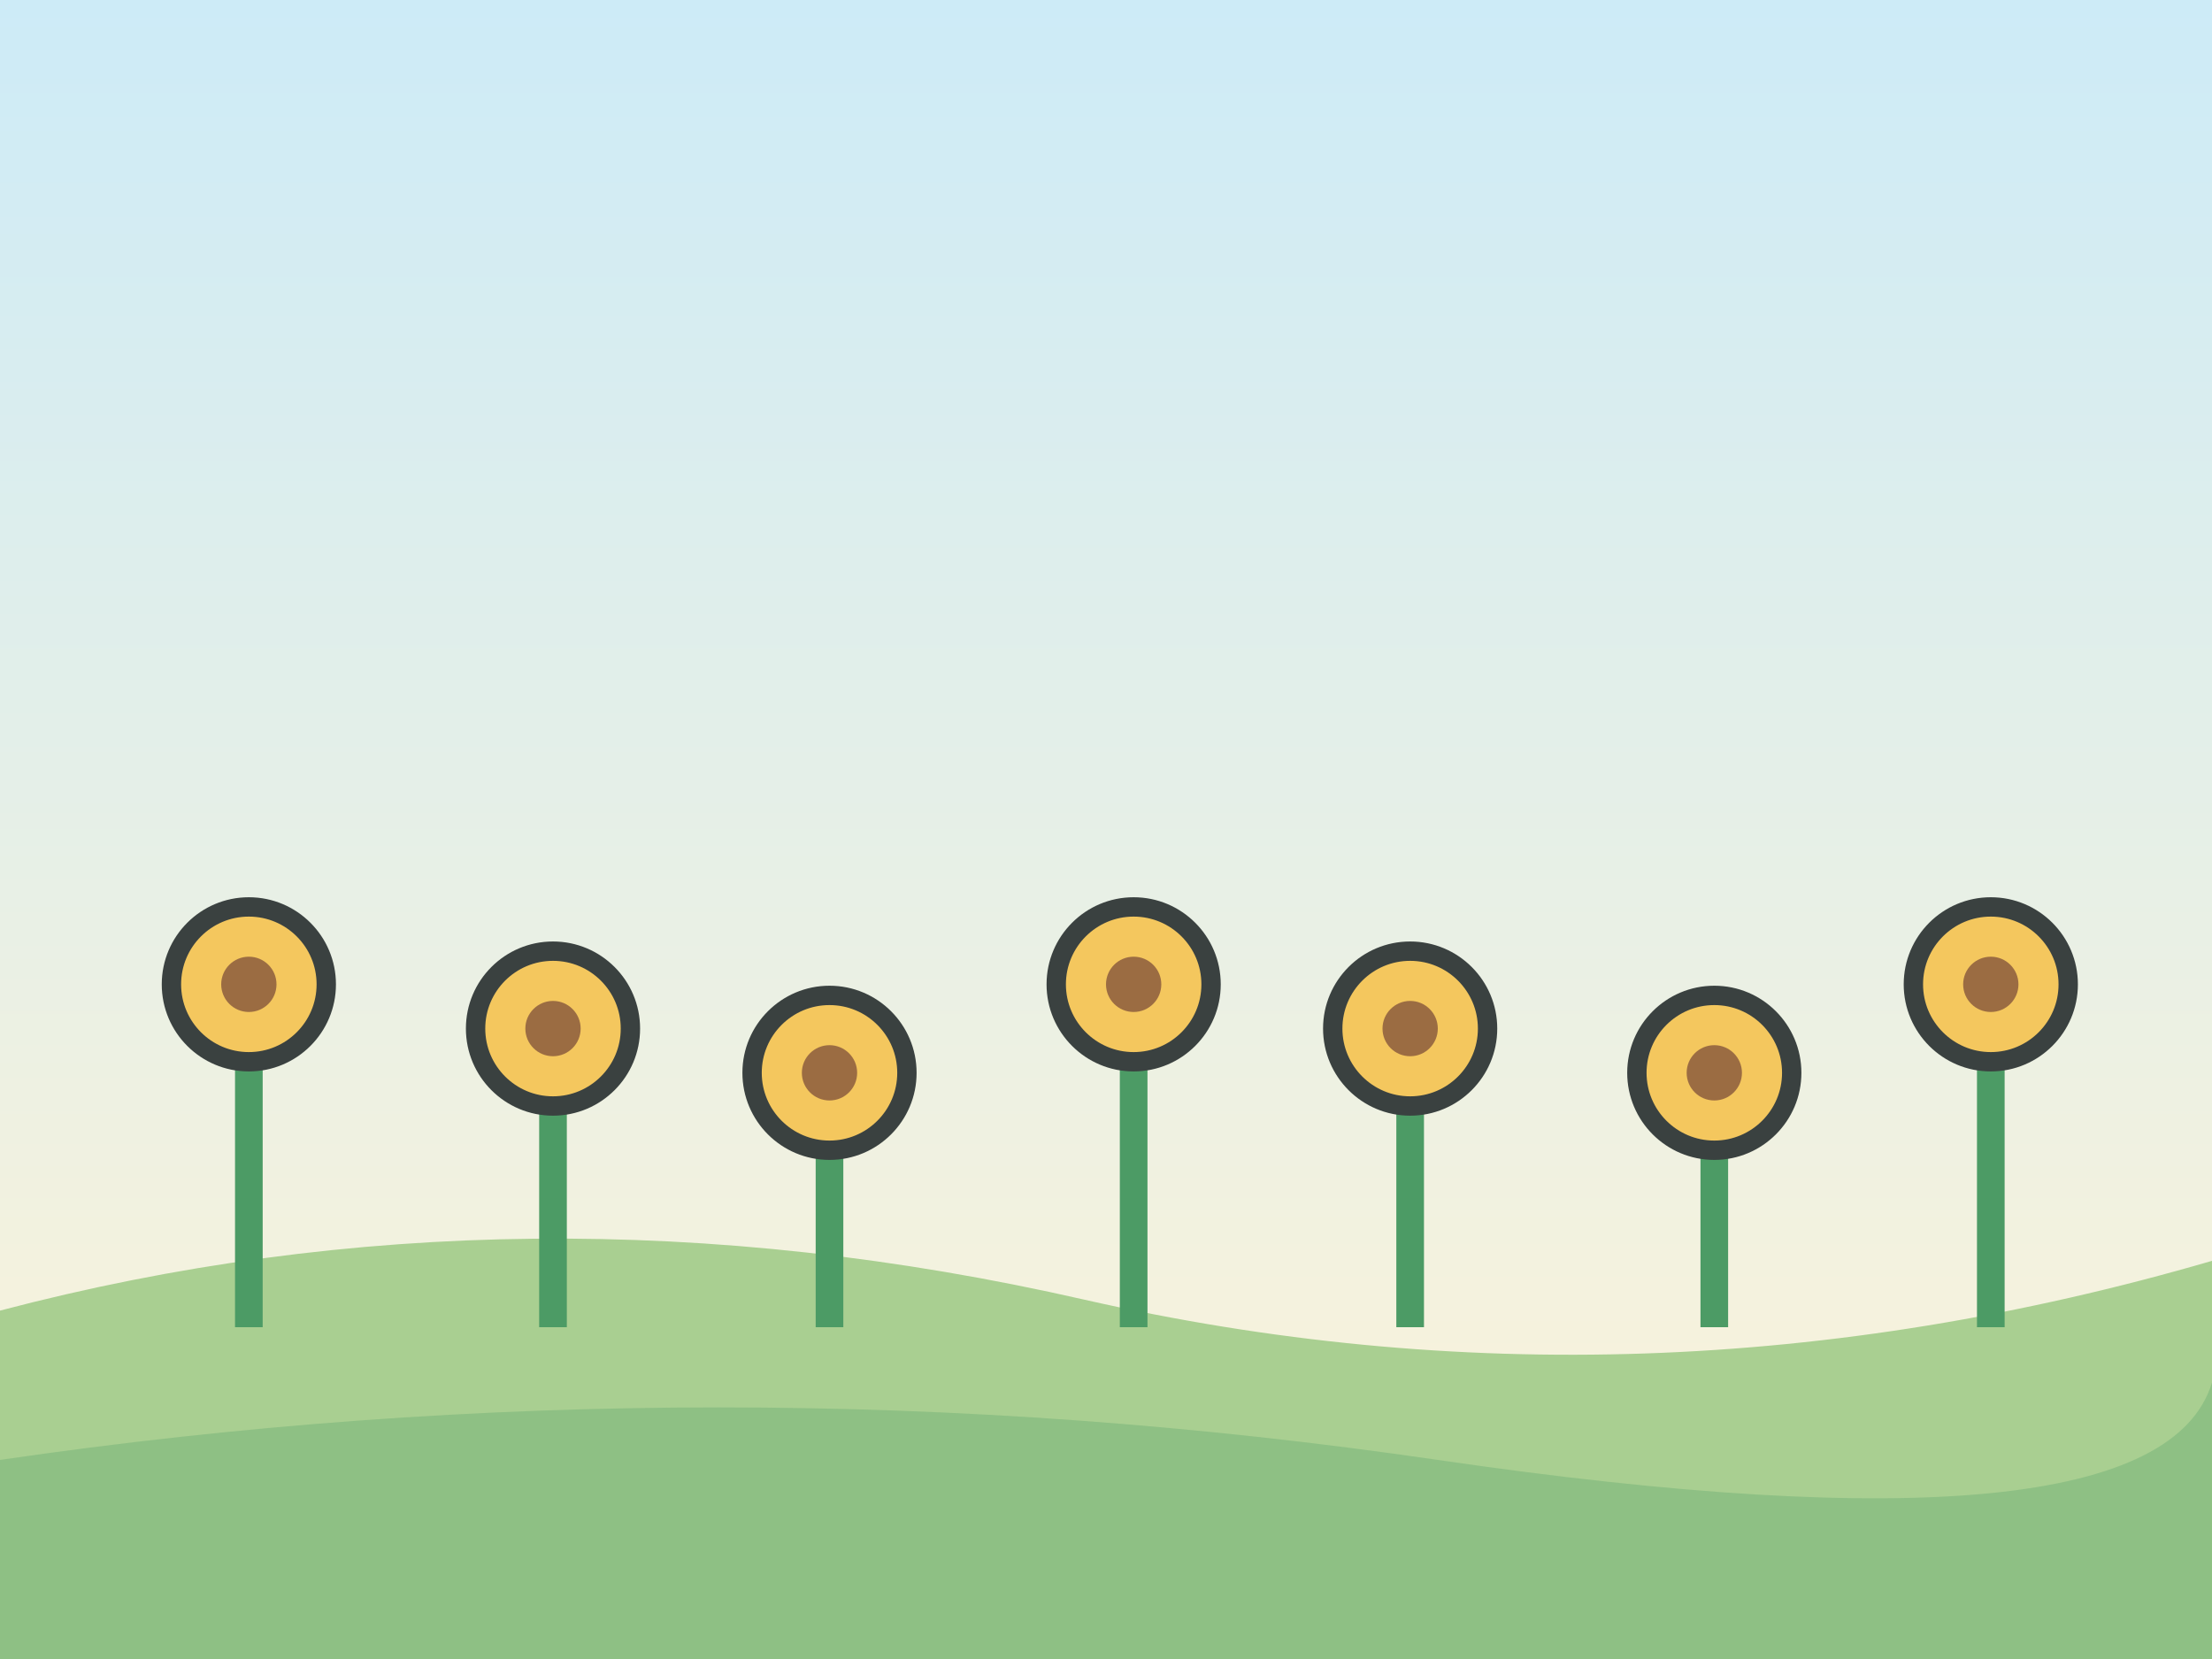
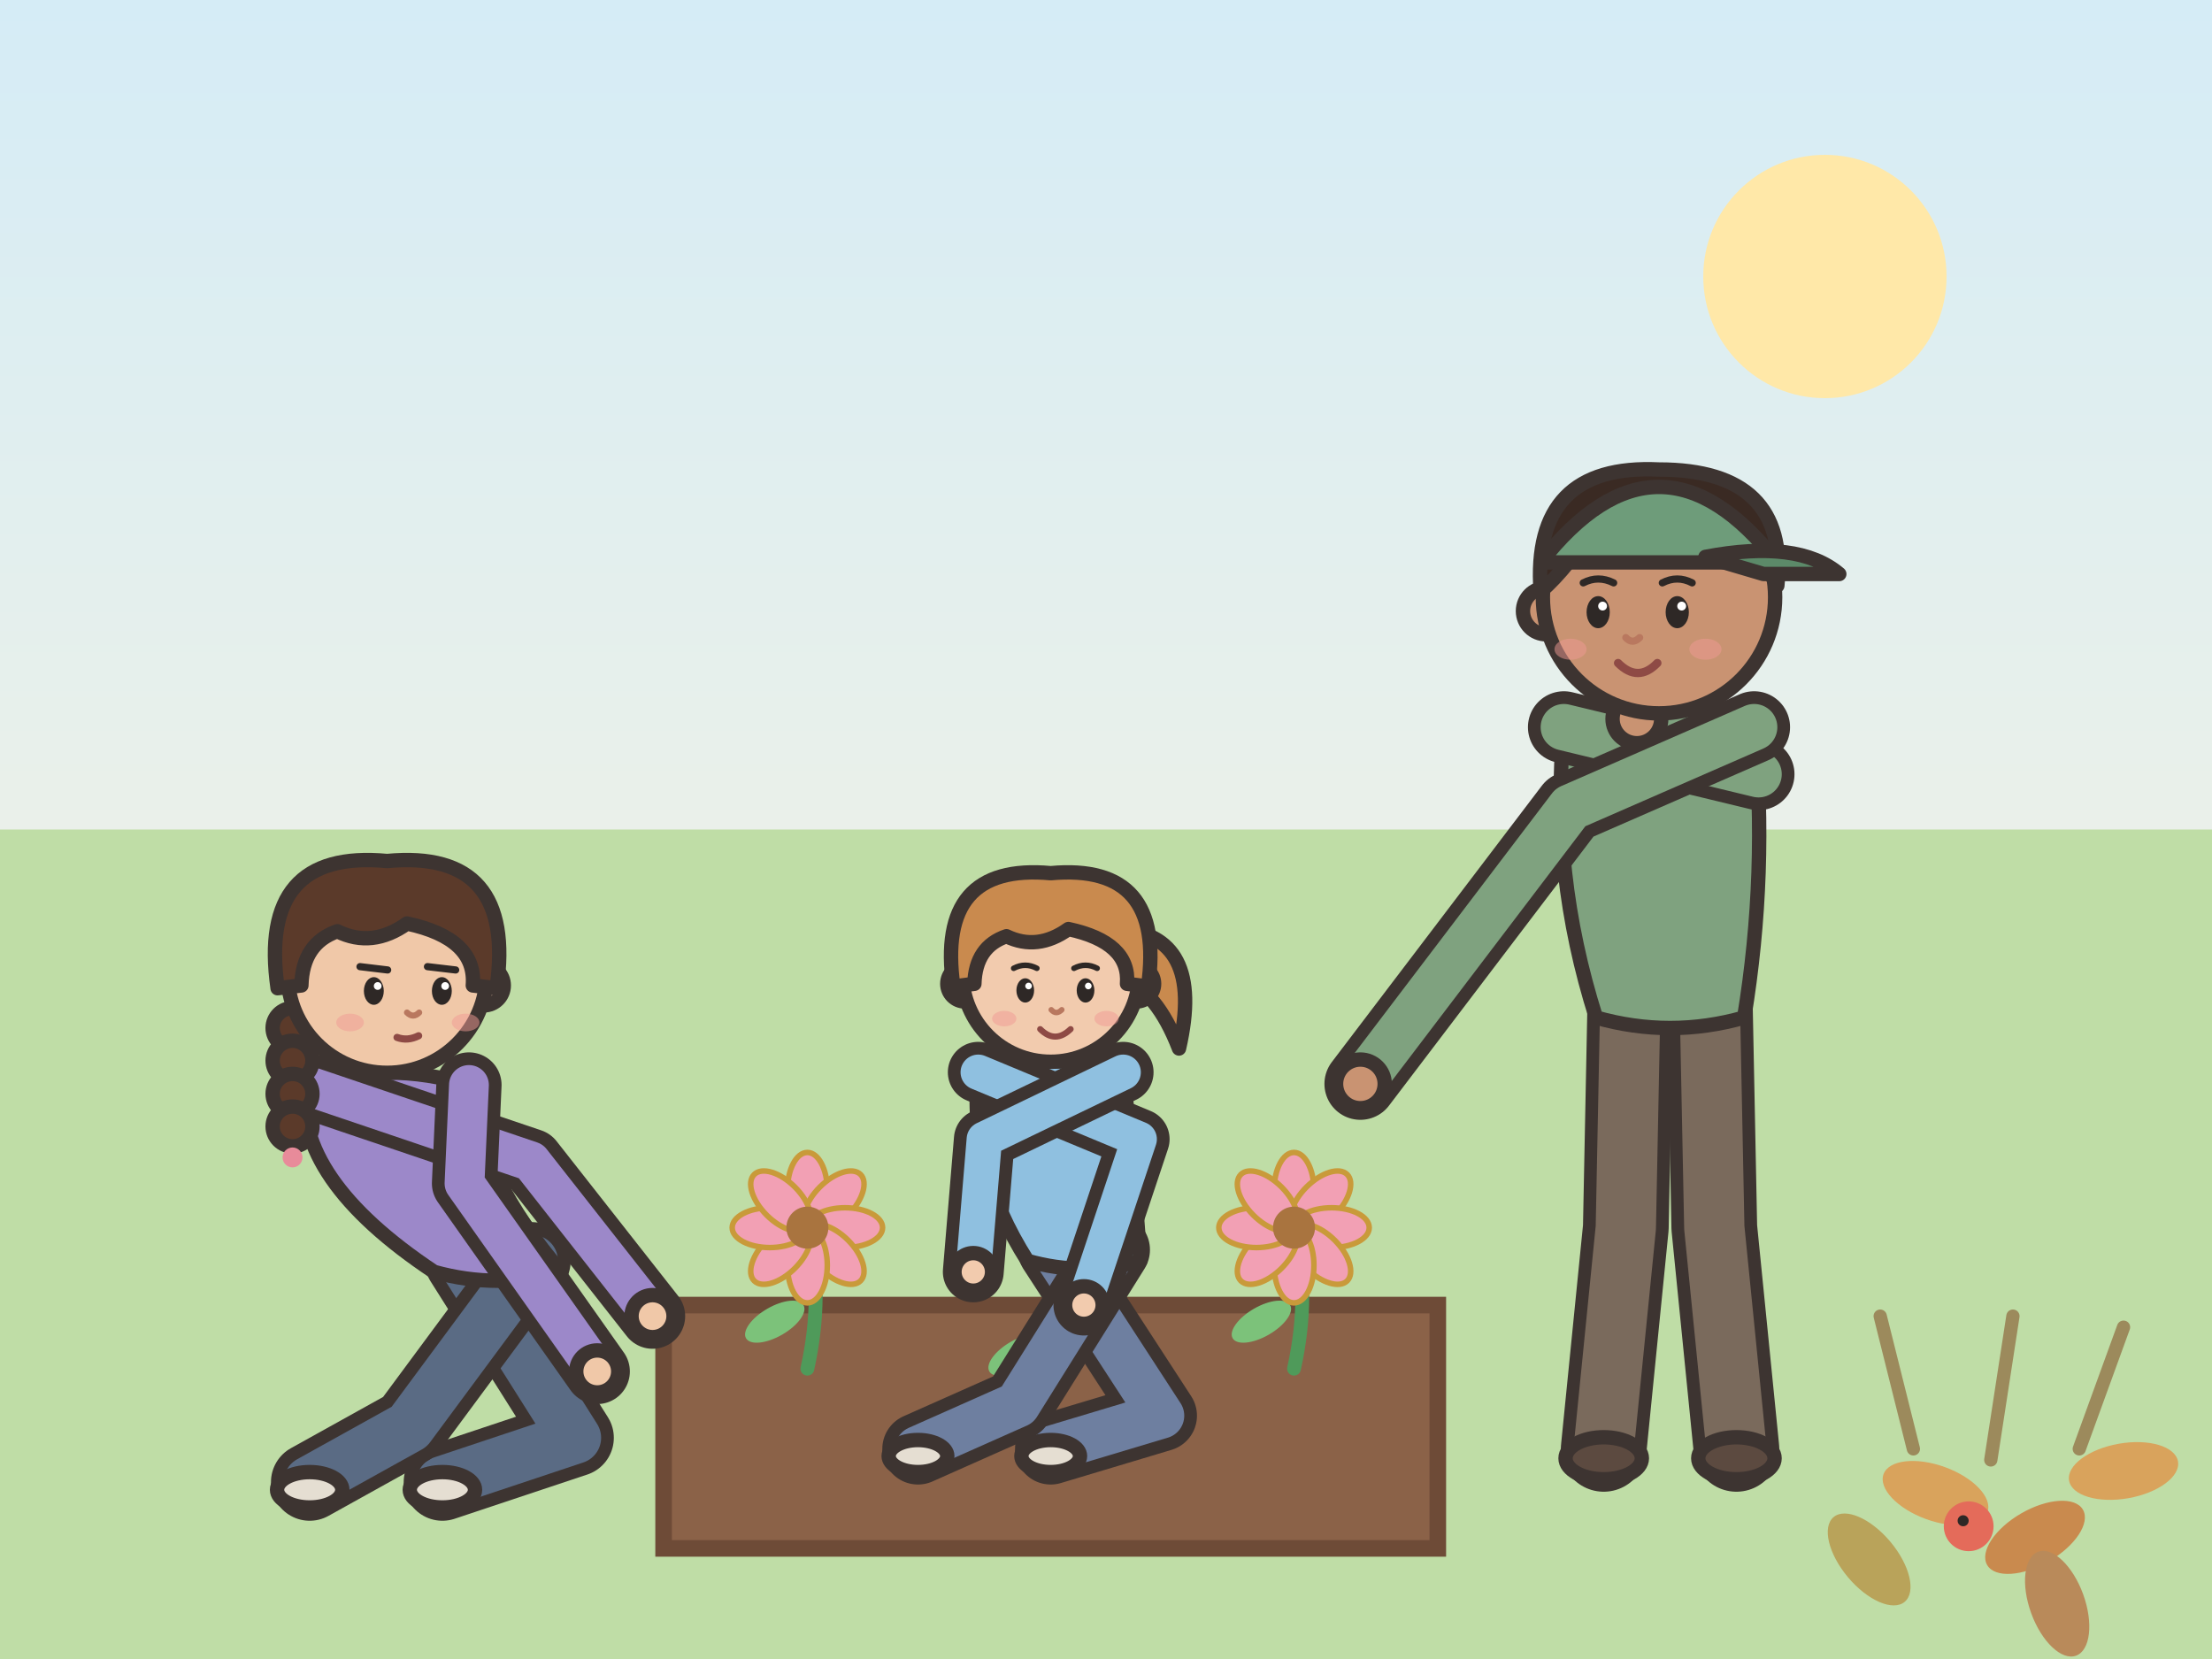
<svg xmlns="http://www.w3.org/2000/svg" viewBox="0 0 400 300" role="img" aria-labelledby="t d">
  <defs>
-     <linearGradient id="bg" x2="0" y2="1">
-       <stop stop-color="#CDEBF7" />
-       <stop offset="1" stop-color="#FFF4D7" />
-     </linearGradient>
-     <linearGradient id="cloth" x2="1" y2="1">
-       <stop stop-color="#F39B79" />
-       <stop offset="1" stop-color="#C95D55" />
-     </linearGradient>
+     <radialGradient id="glow">
+       <stop offset="0" stop-color="#FFF6C8" stop-opacity=".95" />
+       <stop offset="1" stop-color="#FFF6C8" stop-opacity="0" />
+     </radialGradient>
  </defs>
-   <rect width="400" height="300" fill="url(#bg)" />
-   <path d="M0 237 Q95 212 196 235 T400 228 V300 H0Z" fill="#A9CF91" />
-   <path d="M0 264 Q130 245 260 264 T400 250 V300 H0Z" fill="#78B47A" opacity=".55" />
-   <g>
-     <path d="M45 240 V185" stroke="#4C9B65" stroke-width="5" />
-     <circle cx="45" cy="178" r="14" fill="#F4C75E" stroke="#3A4140" stroke-width="3.5" stroke-linecap="round" stroke-linejoin="round" />
-     <circle cx="45" cy="178" r="5" fill="#9B6C42" />
-   </g>
-   <g>
-     <path d="M100 240 V193" stroke="#4C9B65" stroke-width="5" />
-     <circle cx="100" cy="186" r="14" fill="#F4C75E" stroke="#3A4140" stroke-width="3.5" stroke-linecap="round" stroke-linejoin="round" />
-     <circle cx="100" cy="186" r="5" fill="#9B6C42" />
-   </g>
-   <g>
-     <path d="M150 240 V201" stroke="#4C9B65" stroke-width="5" />
-     <circle cx="150" cy="194" r="14" fill="#F4C75E" stroke="#3A4140" stroke-width="3.5" stroke-linecap="round" stroke-linejoin="round" />
-     <circle cx="150" cy="194" r="5" fill="#9B6C42" />
-   </g>
-   <g>
-     <path d="M205 240 V185" stroke="#4C9B65" stroke-width="5" />
-     <circle cx="205" cy="178" r="14" fill="#F4C75E" stroke="#3A4140" stroke-width="3.5" stroke-linecap="round" stroke-linejoin="round" />
-     <circle cx="205" cy="178" r="5" fill="#9B6C42" />
-   </g>
-   <g>
-     <path d="M255 240 V193" stroke="#4C9B65" stroke-width="5" />
-     <circle cx="255" cy="186" r="14" fill="#F4C75E" stroke="#3A4140" stroke-width="3.5" stroke-linecap="round" stroke-linejoin="round" />
-     <circle cx="255" cy="186" r="5" fill="#9B6C42" />
-   </g>
-   <g>
-     <path d="M310 240 V201" stroke="#4C9B65" stroke-width="5" />
-     <circle cx="310" cy="194" r="14" fill="#F4C75E" stroke="#3A4140" stroke-width="3.5" stroke-linecap="round" stroke-linejoin="round" />
-     <circle cx="310" cy="194" r="5" fill="#9B6C42" />
-   </g>
-   <g>
-     <path d="M360 240 V185" stroke="#4C9B65" stroke-width="5" />
-     <circle cx="360" cy="178" r="14" fill="#F4C75E" stroke="#3A4140" stroke-width="3.5" stroke-linecap="round" stroke-linejoin="round" />
-     <circle cx="360" cy="178" r="5" fill="#9B6C42" />
-   </g>
+   <linearGradient id="sky" x1="0" y1="0" x2="0" y2="1">
+     <stop stop-color="#D5ECF6" />
+     <stop offset="1" stop-color="#FFF5DD" />
+   </linearGradient>
+   <rect width="400" height="300" fill="url(#sky)" />
+   <circle cx="330" cy="50" r="22" fill="#FFE8A8" />
+   <path d="M0 150 H400 V300 H0Z" fill="#BFDDA6" />
+   <path d="M120 236 H260 V280 H120Z" fill="#8B6248" stroke="#6E4B37" stroke-width="3" />
+   <path d="M146 247.5 Q149 233.9 146 222" stroke="#4F9A5A" stroke-width="2.5" fill="none" stroke-linecap="round" />
+   <ellipse cx="140.1" cy="239.0" rx="6.0" ry="2.7" fill="#7CC27A" transform="rotate(-30 140.1 239.0)" />
+   <ellipse cx="146" cy="215.2" rx="3.6" ry="6.8" fill="#F2A0B4" stroke="#C99A3A" stroke-width="1" transform="rotate(0 146 222)" />
+   <ellipse cx="146" cy="215.2" rx="3.6" ry="6.8" fill="#F2A0B4" stroke="#C99A3A" stroke-width="1" transform="rotate(45 146 222)" />
+   <ellipse cx="146" cy="215.2" rx="3.6" ry="6.8" fill="#F2A0B4" stroke="#C99A3A" stroke-width="1" transform="rotate(90 146 222)" />
+   <ellipse cx="146" cy="215.2" rx="3.6" ry="6.8" fill="#F2A0B4" stroke="#C99A3A" stroke-width="1" transform="rotate(135 146 222)" />
+   <ellipse cx="146" cy="215.2" rx="3.6" ry="6.8" fill="#F2A0B4" stroke="#C99A3A" stroke-width="1" transform="rotate(180 146 222)" />
+   <ellipse cx="146" cy="215.2" rx="3.6" ry="6.8" fill="#F2A0B4" stroke="#C99A3A" stroke-width="1" transform="rotate(225 146 222)" />
+   <ellipse cx="146" cy="215.2" rx="3.6" ry="6.8" fill="#F2A0B4" stroke="#C99A3A" stroke-width="1" transform="rotate(270 146 222)" />
+   <ellipse cx="146" cy="215.2" rx="3.6" ry="6.8" fill="#F2A0B4" stroke="#C99A3A" stroke-width="1" transform="rotate(315 146 222)" />
+   <circle cx="146" cy="222" r="3.8" fill="#A9743F" />
+   <path d="M190 253.5 Q193 239.9 190 228" stroke="#4F9A5A" stroke-width="2.5" fill="none" stroke-linecap="round" />
+   <ellipse cx="184.1" cy="245.0" rx="6.0" ry="2.7" fill="#7CC27A" transform="rotate(-30 184.1 245.0)" />
+   <ellipse cx="190" cy="225.4" rx="4.2" ry="6.8" fill="#B9CF7E" stroke="#6E8F4E" stroke-width="1.5" />
+   <path d="M234 247.5 Q237 233.9 234 222" stroke="#4F9A5A" stroke-width="2.5" fill="none" stroke-linecap="round" />
+   <ellipse cx="228.1" cy="239.0" rx="6.0" ry="2.7" fill="#7CC27A" transform="rotate(-30 228.1 239.0)" />
+   <ellipse cx="234" cy="215.2" rx="3.6" ry="6.8" fill="#F2A0B4" stroke="#C99A3A" stroke-width="1" transform="rotate(0 234 222)" />
+   <ellipse cx="234" cy="215.2" rx="3.6" ry="6.8" fill="#F2A0B4" stroke="#C99A3A" stroke-width="1" transform="rotate(45 234 222)" />
+   <ellipse cx="234" cy="215.2" rx="3.6" ry="6.8" fill="#F2A0B4" stroke="#C99A3A" stroke-width="1" transform="rotate(90 234 222)" />
+   <ellipse cx="234" cy="215.2" rx="3.6" ry="6.8" fill="#F2A0B4" stroke="#C99A3A" stroke-width="1" transform="rotate(135 234 222)" />
+   <ellipse cx="234" cy="215.2" rx="3.6" ry="6.8" fill="#F2A0B4" stroke="#C99A3A" stroke-width="1" transform="rotate(180 234 222)" />
+   <ellipse cx="234" cy="215.2" rx="3.6" ry="6.8" fill="#F2A0B4" stroke="#C99A3A" stroke-width="1" transform="rotate(225 234 222)" />
+   <ellipse cx="234" cy="215.2" rx="3.6" ry="6.8" fill="#F2A0B4" stroke="#C99A3A" stroke-width="1" transform="rotate(270 234 222)" />
+   <ellipse cx="234" cy="215.2" rx="3.6" ry="6.8" fill="#F2A0B4" stroke="#C99A3A" stroke-width="1" transform="rotate(315 234 222)" />
+   <circle cx="234" cy="222" r="3.8" fill="#A9743F" />
+   <path d="M294.8 182.0 L294.0 222.0 L290.0 262.0" fill="none" stroke="#3D3431" stroke-width="15.5" stroke-linecap="round" stroke-linejoin="round" />
+   <path d="M294.8 182.0 L294.0 222.0 L290.0 262.0" fill="none" stroke="#7A6A5C" stroke-width="10.9" stroke-linecap="round" stroke-linejoin="round" />
+   <ellipse cx="290.0" cy="263.7" rx="6.9" ry="3.8" fill="#5C4A40" stroke="#3D3431" stroke-width="2.6" stroke-linejoin="round" stroke-linecap="round" />
+   <path d="M309.2 182.0 L310.0 222.0 L314.0 262.0" fill="none" stroke="#3D3431" stroke-width="15.5" stroke-linecap="round" stroke-linejoin="round" />
+   <path d="M309.2 182.0 L310.0 222.0 L314.0 262.0" fill="none" stroke="#7A6A5C" stroke-width="10.9" stroke-linecap="round" stroke-linejoin="round" />
+   <ellipse cx="314.0" cy="263.7" rx="6.9" ry="3.8" fill="#5C4A40" stroke="#3D3431" stroke-width="2.6" stroke-linejoin="round" stroke-linecap="round" />
+   <path d="M282.8 131.5 Q300.0 126.3 317.2 131.5 Q319.7 157.8 315.4 184.0 Q302.0 187.8 288.6 184.0 Q280.3 157.8 282.8 131.5Z" fill="#7FA27F" stroke="#3D3431" stroke-width="2.6" stroke-linejoin="round" stroke-linecap="round" />
+   <path d="M282.8 131.5 L318.0 140.0 L296.0 130.0" fill="none" stroke="#3D3431" stroke-width="13.0" stroke-linecap="round" stroke-linejoin="round" />
+   <path d="M282.8 131.5 L318.0 140.0 L296.0 130.0" fill="none" stroke="#7FA27F" stroke-width="8.4" stroke-linecap="round" stroke-linejoin="round" />
+   <circle cx="296.0" cy="130.0" r="4.4" fill="#C99372" stroke="#3D3431" stroke-width="2.6" stroke-linejoin="round" stroke-linecap="round" />
+   <path d="M317.2 131.5 L284.0 146.0 L246.0 196.0" fill="none" stroke="#3D3431" stroke-width="13.0" stroke-linecap="round" stroke-linejoin="round" />
+   <path d="M317.2 131.5 L284.0 146.0 L246.0 196.0" fill="none" stroke="#7FA27F" stroke-width="8.4" stroke-linecap="round" stroke-linejoin="round" />
+   <circle cx="246.0" cy="196.0" r="4.4" fill="#C99372" stroke="#3D3431" stroke-width="2.6" stroke-linejoin="round" stroke-linecap="round" />
+   <circle cx="279.6" cy="110.5" r="4.2" fill="#C99372" stroke="#3D3431" stroke-width="2.6" stroke-linejoin="round" stroke-linecap="round" />
+   <circle cx="300.0" cy="108.0" r="21.0" fill="#C99372" stroke="#3D3431" stroke-width="2.6" stroke-linejoin="round" stroke-linecap="round" />
+   <ellipse cx="289.0" cy="110.7" rx="2.1" ry="2.9" fill="#2E2826" />
+   <circle cx="289.8" cy="109.6" r="0.8" fill="#FFF" />
+   <path d="M286.3 105.4 Q289.0 104.0 291.8 105.4" fill="none" stroke="#2E2826" stroke-width="1.3" stroke-linecap="round" />
+   <ellipse cx="303.3" cy="110.7" rx="2.1" ry="2.9" fill="#2E2826" />
+   <circle cx="304.1" cy="109.6" r="0.8" fill="#FFF" />
+   <path d="M300.6 105.4 Q303.3 104.0 306.0 105.4" fill="none" stroke="#2E2826" stroke-width="1.3" stroke-linecap="round" />
+   <path d="M294.0 115.3 Q295.2 116.6 296.5 115.3" fill="none" stroke="#B9785F" stroke-width="1.3" stroke-linecap="round" />
+   <ellipse cx="284.0" cy="117.4" rx="2.9" ry="1.9" fill="#F09A93" opacity=".5" />
+   <ellipse cx="308.4" cy="117.4" rx="2.9" ry="1.9" fill="#F09A93" opacity=".5" />
+   <path d="M292.6 119.9 Q296.2 123.5 299.7 119.9" fill="none" stroke="#8E4A45" stroke-width="1.5" stroke-linecap="round" />
+   <path d="M278.6 107.0 Q276.9 83.8 300.0 84.9 Q323.5 84.9 321.4 105.9 Q315.8 95.4 302.1 95.8 Q288.4 95.0 283.6 101.7 Q281.1 104.8 278.6 107.0Z" fill="#3A2A23" stroke="#3D3431" stroke-width="2.6" stroke-linejoin="round" stroke-linecap="round" />
+   <path d="M278.6 101.7 Q300.0 74.4 321.4 101.7Z" fill="#6E9C7A" stroke="#3D3431" stroke-width="2.6" stroke-linejoin="round" stroke-linecap="round" />
+   <path d="M308.4 100.7 Q325.2 97.5 332.6 103.8 L318.9 103.8Z" fill="#5C8A69" stroke="#3D3431" stroke-width="2.6" stroke-linejoin="round" stroke-linecap="round" />
+   <path d="M83.8 228.0 L104.0 260.0 L80.0 268.0" fill="none" stroke="#3D3431" stroke-width="14.0" stroke-linecap="round" stroke-linejoin="round" />
+   <path d="M83.8 228.0 L104.0 260.0 L80.0 268.0" fill="none" stroke="#5A6B84" stroke-width="9.4" stroke-linecap="round" stroke-linejoin="round" />
+   <ellipse cx="80.0" cy="269.4" rx="5.9" ry="3.2" fill="#E5DED2" stroke="#3D3431" stroke-width="2.6" stroke-linejoin="round" stroke-linecap="round" />
+   <path d="M96.2 228.0 L74.0 258.0 L56.0 268.0" fill="none" stroke="#3D3431" stroke-width="14.0" stroke-linecap="round" stroke-linejoin="round" />
+   <path d="M96.2 228.0 L74.0 258.0 L56.0 268.0" fill="none" stroke="#5A6B84" stroke-width="9.4" stroke-linecap="round" stroke-linejoin="round" />
+   <ellipse cx="56.0" cy="269.4" rx="5.9" ry="3.2" fill="#E5DED2" stroke="#3D3431" stroke-width="2.6" stroke-linejoin="round" stroke-linecap="round" />
+   <path d="M55.2 196.2 Q70.0 191.7 84.8 196.2 Q86.9 213.1 101.5 230.0 Q90.0 233.2 78.5 230.0 Q53.1 213.1 55.2 196.2Z" fill="#9C88C9" stroke="#3D3431" stroke-width="2.6" stroke-linejoin="round" stroke-linecap="round" />
+   <path d="M55.2 196.2 L96.0 210.0 L118.0 238.0" fill="none" stroke="#3D3431" stroke-width="11.8" stroke-linecap="round" stroke-linejoin="round" />
+   <path d="M55.2 196.2 L96.0 210.0 L118.0 238.0" fill="none" stroke="#9C88C9" stroke-width="7.2" stroke-linecap="round" stroke-linejoin="round" />
+   <circle cx="118.0" cy="238.0" r="3.8" fill="#F0C8A8" stroke="#3D3431" stroke-width="2.6" stroke-linejoin="round" stroke-linecap="round" />
+   <path d="M84.8 196.2 L84.0 214.0 L108.0 248.0" fill="none" stroke="#3D3431" stroke-width="11.8" stroke-linecap="round" stroke-linejoin="round" />
+   <path d="M84.8 196.2 L84.0 214.0 L108.0 248.0" fill="none" stroke="#9C88C9" stroke-width="7.2" stroke-linecap="round" stroke-linejoin="round" />
+   <circle cx="108.0" cy="248.0" r="3.8" fill="#F0C8A8" stroke="#3D3431" stroke-width="2.6" stroke-linejoin="round" stroke-linecap="round" />
+   <ellipse cx="52.9" cy="185.9" rx="3.6" ry="3.6" fill="#5B3A2A" stroke="#3D3431" stroke-width="2.6" stroke-linejoin="round" stroke-linecap="round" />
+   <ellipse cx="52.9" cy="191.8" rx="3.6" ry="3.6" fill="#5B3A2A" stroke="#3D3431" stroke-width="2.6" stroke-linejoin="round" stroke-linecap="round" />
+   <ellipse cx="52.9" cy="197.8" rx="3.6" ry="3.6" fill="#5B3A2A" stroke="#3D3431" stroke-width="2.6" stroke-linejoin="round" stroke-linecap="round" />
+   <ellipse cx="52.9" cy="203.7" rx="3.6" ry="3.6" fill="#5B3A2A" stroke="#3D3431" stroke-width="2.6" stroke-linejoin="round" stroke-linecap="round" />
+   <circle cx="52.9" cy="209.3" r="1.8" fill="#E88B9A" />
+   <circle cx="87.5" cy="178.2" r="3.6" fill="#F0C8A8" stroke="#3D3431" stroke-width="2.6" stroke-linejoin="round" stroke-linecap="round" />
+   <circle cx="70.0" cy="176.0" r="18.0" fill="#F0C8A8" stroke="#3D3431" stroke-width="2.6" stroke-linejoin="round" stroke-linecap="round" />
+   <ellipse cx="67.6" cy="179.2" rx="1.8" ry="2.5" fill="#2E2826" />
+   <circle cx="68.3" cy="178.3" r="0.7" fill="#FFF" />
+   <path d="M65.1 174.8 L70.1 175.4" stroke="#2E2826" stroke-width="1.3" stroke-linecap="round" />
+   <ellipse cx="79.9" cy="179.2" rx="1.8" ry="2.5" fill="#2E2826" />
+   <circle cx="80.5" cy="178.3" r="0.7" fill="#FFF" />
+   <path d="M77.3 174.8 L82.4 175.4" stroke="#2E2826" stroke-width="1.3" stroke-linecap="round" />
+   <path d="M73.6 183.1 Q74.7 184.2 75.8 183.1" fill="none" stroke="#B9785F" stroke-width="1.1" stroke-linecap="round" />
+   <ellipse cx="63.3" cy="184.9" rx="2.5" ry="1.6" fill="#F09A93" opacity=".5" />
+   <ellipse cx="84.2" cy="184.9" rx="2.5" ry="1.6" fill="#F09A93" opacity=".5" />
+   <path d="M71.8 187.6 Q73.7 188.3 75.7 187.3" fill="none" stroke="#8E4A45" stroke-width="1.3" stroke-linecap="round" />
+   <path d="M50.2 178.7 Q46.6 153.5 70.0 155.7 Q93.4 153.5 89.8 178.7 L85.5 178.2 Q86.2 169.7 73.6 167.0 Q67.3 171.5 61.0 168.4 Q54.7 170.6 54.5 178.2Z" fill="#5B3A2A" stroke="#3D3431" stroke-width="2.6" stroke-linejoin="round" stroke-linecap="round" />
+   <path d="M190.5 226.0 L210.0 256.0 L190.0 262.0" fill="none" stroke="#3D3431" stroke-width="12.9" stroke-linecap="round" stroke-linejoin="round" />
+   <path d="M190.5 226.0 L210.0 256.0 L190.0 262.0" fill="none" stroke="#6E7FA0" stroke-width="8.3" stroke-linecap="round" stroke-linejoin="round" />
+   <ellipse cx="190.0" cy="263.3" rx="5.3" ry="2.9" fill="#E5DED2" stroke="#3D3431" stroke-width="2.6" stroke-linejoin="round" stroke-linecap="round" />
+   <path d="M201.5 226.0 L184.0 254.0 L166.0 262.0" fill="none" stroke="#3D3431" stroke-width="12.9" stroke-linecap="round" stroke-linejoin="round" />
+   <path d="M201.5 226.0 L184.0 254.0 L166.0 262.0" fill="none" stroke="#6E7FA0" stroke-width="8.3" stroke-linecap="round" stroke-linejoin="round" />
+   <ellipse cx="166.0" cy="263.3" rx="5.3" ry="2.9" fill="#E5DED2" stroke="#3D3431" stroke-width="2.6" stroke-linejoin="round" stroke-linecap="round" />
+   <path d="M176.9 193.9 Q190.0 189.9 203.1 193.9 Q205.0 211.0 206.2 228.0 Q196.0 230.9 185.8 228.0 Q175.0 211.0 176.9 193.9Z" fill="#8FC0E0" stroke="#3D3431" stroke-width="2.6" stroke-linejoin="round" stroke-linecap="round" />
+   <path d="M176.9 193.9 L206.0 206.0 L196.0 236.0" fill="none" stroke="#3D3431" stroke-width="11.0" stroke-linecap="round" stroke-linejoin="round" />
+   <path d="M176.9 193.9 L206.0 206.0 L196.0 236.0" fill="none" stroke="#8FC0E0" stroke-width="6.4" stroke-linecap="round" stroke-linejoin="round" />
+   <circle cx="196.0" cy="236.0" r="3.4" fill="#F2CBAE" stroke="#3D3431" stroke-width="2.6" stroke-linejoin="round" stroke-linecap="round" />
+   <path d="M203.1 193.9 L178.0 206.0 L176.0 230.0" fill="none" stroke="#3D3431" stroke-width="11.0" stroke-linecap="round" stroke-linejoin="round" />
+   <path d="M203.1 193.9 L178.0 206.0 L176.0 230.0" fill="none" stroke="#8FC0E0" stroke-width="6.4" stroke-linecap="round" stroke-linejoin="round" />
+   <circle cx="176.0" cy="230.0" r="3.4" fill="#F2CBAE" stroke="#3D3431" stroke-width="2.6" stroke-linejoin="round" stroke-linecap="round" />
+   <path d="M202.0 168.0 Q218.0 168.8 213.2 189.6 Q209.2 179.2 202.8 176.8Z" fill="#C98A4E" stroke="#3D3431" stroke-width="2.6" stroke-linejoin="round" stroke-linecap="round" />
+   <circle cx="174.5" cy="177.9" r="3.2" fill="#F2CBAE" stroke="#3D3431" stroke-width="2.6" stroke-linejoin="round" stroke-linecap="round" />
+   <circle cx="205.5" cy="177.9" r="3.2" fill="#F2CBAE" stroke="#3D3431" stroke-width="2.6" stroke-linejoin="round" stroke-linecap="round" />
+   <circle cx="190.0" cy="176.0" r="16.0" fill="#F2CBAE" stroke="#3D3431" stroke-width="2.6" stroke-linejoin="round" stroke-linecap="round" />
+   <ellipse cx="185.4" cy="179.1" rx="1.6" ry="2.2" fill="#2E2826" />
+   <circle cx="186.0" cy="178.3" r="0.6" fill="#FFF" />
+   <path d="M183.3 175.1 Q185.4 174.0 187.5 175.1" fill="none" stroke="#2E2826" stroke-width="1.0" stroke-linecap="round" />
+   <ellipse cx="196.3" cy="179.1" rx="1.6" ry="2.2" fill="#2E2826" />
+   <circle cx="196.8" cy="178.3" r="0.6" fill="#FFF" />
+   <path d="M194.2 175.1 Q196.3 174.0 198.4 175.1" fill="none" stroke="#2E2826" stroke-width="1.0" stroke-linecap="round" />
+   <path d="M190.1 182.6 Q191.0 183.6 192.0 182.6" fill="none" stroke="#B9785F" stroke-width="1.0" stroke-linecap="round" />
+   <ellipse cx="181.6" cy="184.2" rx="2.2" ry="1.4" fill="#F09A93" opacity=".5" />
+   <ellipse cx="200.1" cy="184.2" rx="2.2" ry="1.4" fill="#F09A93" opacity=".5" />
+   <path d="M188.1 186.1 Q190.8 188.8 193.6 186.1" fill="none" stroke="#8E4A45" stroke-width="1.1" stroke-linecap="round" />
+   <path d="M172.4 178.4 Q169.2 156.0 190.0 157.9 Q210.8 156.0 207.6 178.4 L203.8 177.9 Q204.4 170.4 193.2 168.0 Q187.6 172.0 182.0 169.3 Q176.4 171.2 176.2 177.9Z" fill="#C98A4E" stroke="#3D3431" stroke-width="2.6" stroke-linejoin="round" stroke-linecap="round" />
+   <ellipse cx="350" cy="270" rx="10" ry="5" fill="#D9A35C" transform="rotate(20 350 270)" />
+   <ellipse cx="368" cy="278" rx="10" ry="5" fill="#C98A4E" transform="rotate(-30 368 278)" />
+   <ellipse cx="338" cy="282" rx="10" ry="5" fill="#B9A35A" transform="rotate(50 338 282)" />
+   <ellipse cx="384" cy="266" rx="10" ry="5" fill="#D9A35C" transform="rotate(-10 384 266)" />
+   <ellipse cx="372" cy="290" rx="10" ry="5" fill="#B98A5A" transform="rotate(70 372 290)" />
+   <path d="M346 262 l-6 -24 M360 264 l4 -26 M376 262 l8 -22" stroke="#9C8A5C" stroke-width="2.4" stroke-linecap="round" />
+   <circle cx="356" cy="276" r="4.5" fill="#E46B5A" />
+   <circle cx="355" cy="275" r="1" fill="#2E2826" />
</svg>
